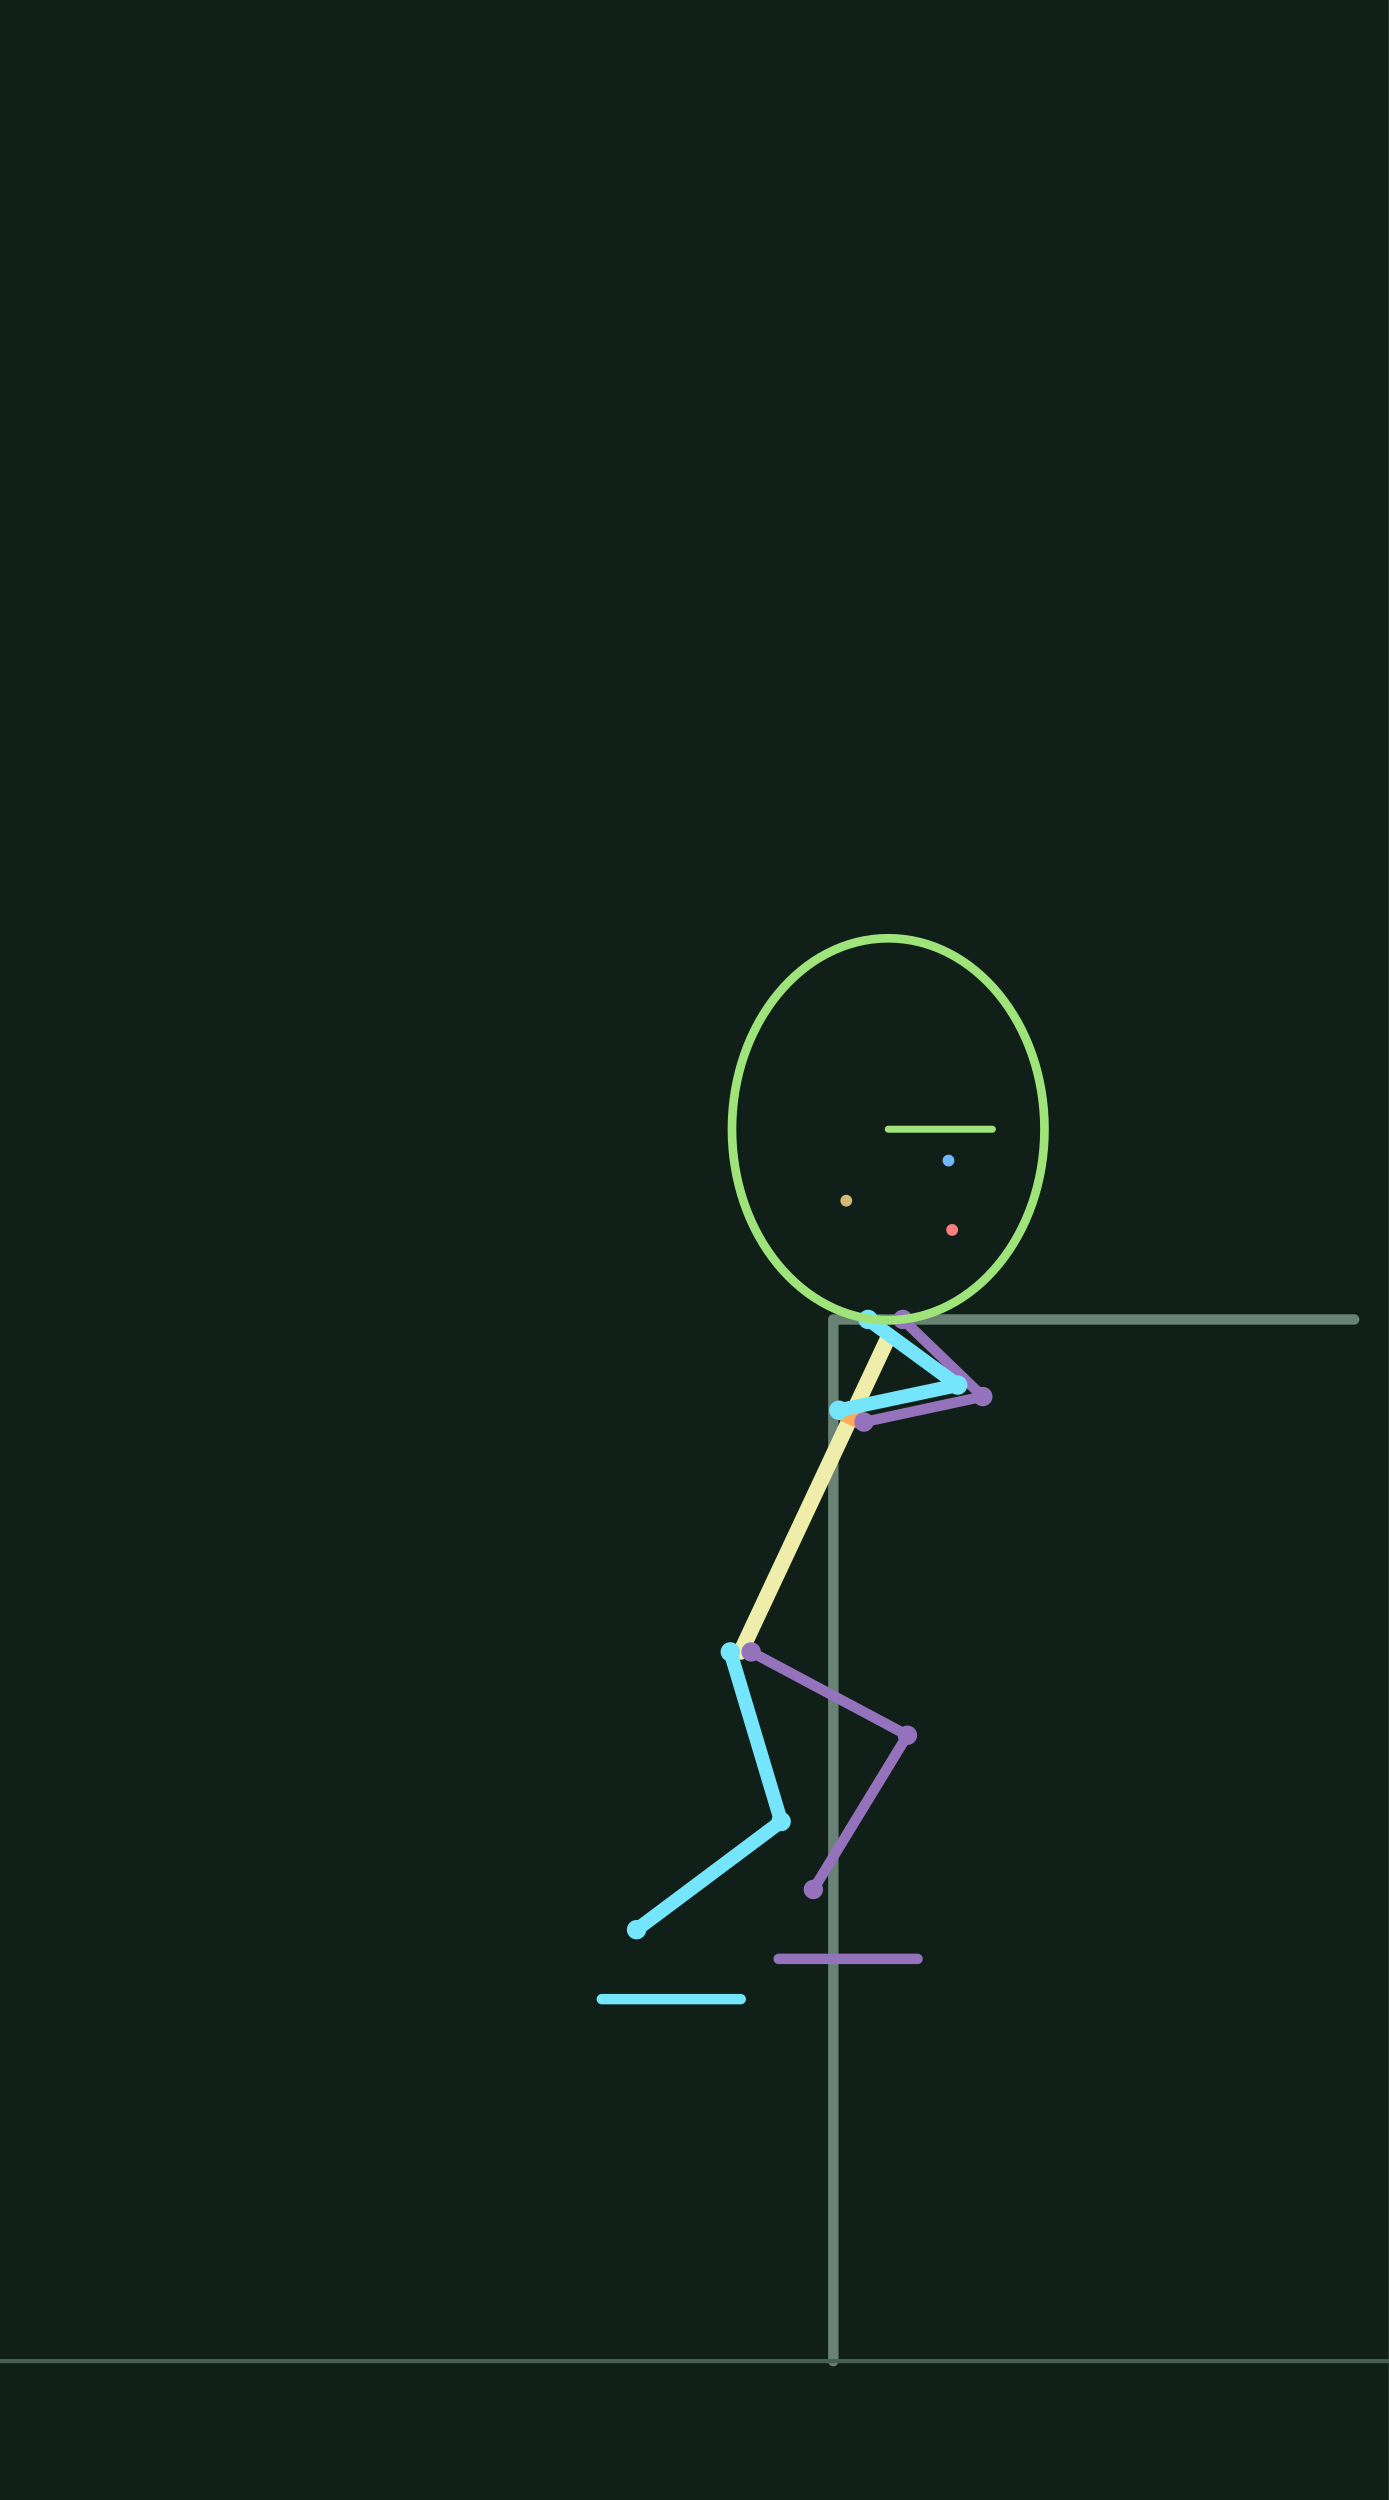
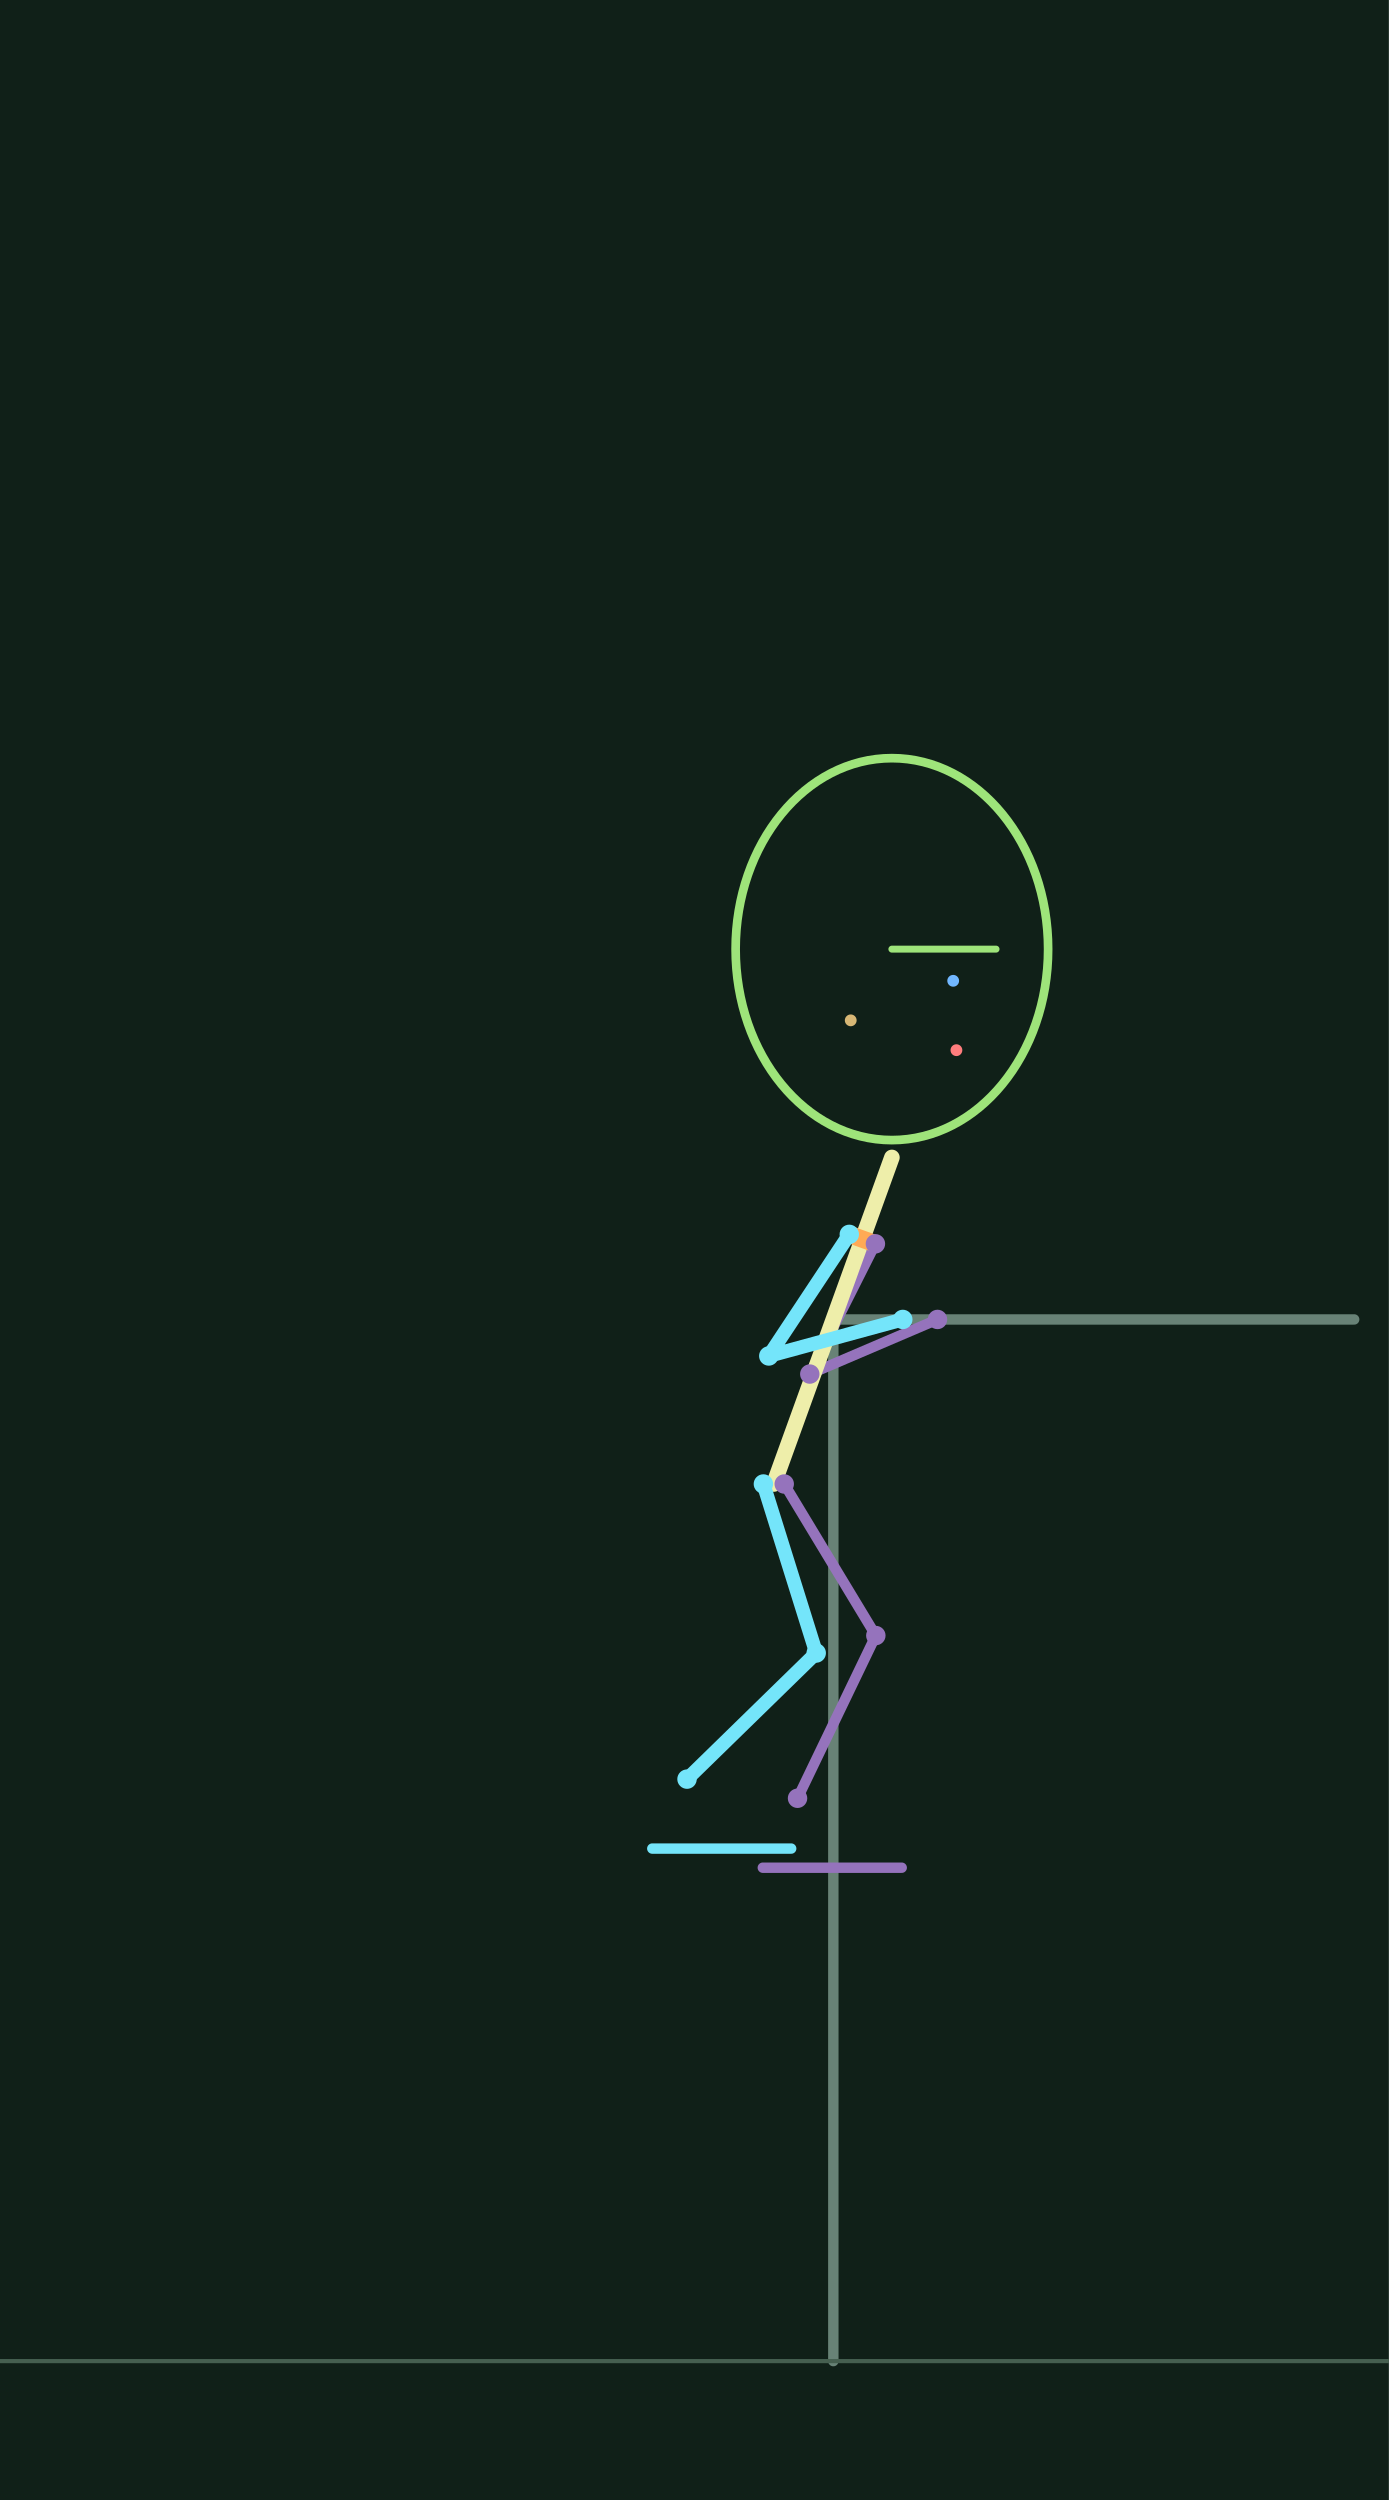
<svg xmlns="http://www.w3.org/2000/svg" width="400" height="720" viewBox="0 0 40 72">
  <rect width="100%" height="100%" fill="#102018" />
  <polyline points="24.000,68.000 24.000,38.000 39.000,38.000" fill="none" stroke="#688276" stroke-width="0.3" stroke-linecap="round" stroke-linejoin="round" />
  <path d="M0 68H40" stroke="#465f50" stroke-width=".12" />
-   <polyline points="21.633,47.575 26.133,49.976 23.425,54.416" fill="none" stroke="#9573bc" stroke-width="0.3" stroke-linecap="round" stroke-linejoin="round" />
-   <polyline points="24.882,40.955 28.304,40.221 26.000,38.000" fill="none" stroke="#9573bc" stroke-width="0.3" stroke-linecap="round" stroke-linejoin="round" />
-   <polyline points="21.333,47.575 25.581,38.522" fill="none" stroke="#eeeeaa" stroke-width="0.45" stroke-linecap="round" stroke-linejoin="round" />
-   <polyline points="24.157,40.615 24.882,40.955" fill="none" stroke="#ffaa55" stroke-width="0.5" stroke-linecap="round" stroke-linejoin="round" />
-   <polyline points="21.033,47.575 22.497,52.460 18.333,55.575" fill="none" stroke="#74e5fa" stroke-width="0.4" stroke-linecap="round" stroke-linejoin="round" />
-   <polyline points="24.157,40.615 27.582,39.891 25.000,38.000" fill="none" stroke="#74e5fa" stroke-width="0.4" stroke-linecap="round" stroke-linejoin="round" />
-   <polyline points="17.333,57.575 19.333,57.575 21.333,57.575" fill="none" stroke="#74e5fa" stroke-width="0.3" stroke-linecap="round" stroke-linejoin="round" />
-   <polyline points="22.425,56.416 24.425,56.416 26.425,56.416" fill="none" stroke="#9573bc" stroke-width="0.3" stroke-linecap="round" stroke-linejoin="round" />
-   <circle cx="21.033" cy="47.575" r=".28" fill="#74e5fa" />
-   <circle cx="22.497" cy="52.460" r=".28" fill="#74e5fa" />
-   <circle cx="18.333" cy="55.575" r=".28" fill="#74e5fa" />
-   <circle cx="24.157" cy="40.615" r=".28" fill="#74e5fa" />
-   <circle cx="27.582" cy="39.891" r=".28" fill="#74e5fa" />
-   <circle cx="25.000" cy="38.000" r=".28" fill="#74e5fa" />
-   <circle cx="21.633" cy="47.575" r=".28" fill="#9573bc" />
-   <circle cx="26.133" cy="49.976" r=".28" fill="#9573bc" />
-   <circle cx="23.425" cy="54.416" r=".28" fill="#9573bc" />
-   <circle cx="24.882" cy="40.955" r=".28" fill="#9573bc" />
-   <circle cx="28.304" cy="40.221" r=".28" fill="#9573bc" />
-   <circle cx="26.000" cy="38.000" r=".28" fill="#9573bc" />
-   <ellipse cx="25.581" cy="32.522" rx="4.5" ry="5.5" fill="none" stroke="#9ee47a" stroke-width=".25" />
-   <circle cx="27.317" cy="33.424" r=".17" fill="#71b7ff" />
-   <circle cx="27.422" cy="35.422" r=".17" fill="#ff7d7d" />
-   <circle cx="24.373" cy="34.580" r=".17" fill="#d7b775" />
-   <polyline points="25.581,32.522 28.581,32.522" fill="none" stroke="#9ee47a" stroke-width="0.2" stroke-linecap="round" stroke-linejoin="round" />
+   <polyline points="22.586,42.739 25.224,47.104 22.969,51.790" fill="none" stroke="#9573bc" stroke-width="0.3" stroke-linecap="round" stroke-linejoin="round" />
+   <polyline points="25.212,35.822 23.322,39.573 27.000,38.000" fill="none" stroke="#9573bc" stroke-width="0.3" stroke-linecap="round" stroke-linejoin="round" />
+   <polyline points="22.286,42.739 25.686,33.335" fill="none" stroke="#eeeeaa" stroke-width="0.45" stroke-linecap="round" stroke-linejoin="round" />
+   <polyline points="24.460,35.550 25.212,35.822" fill="none" stroke="#ffaa55" stroke-width="0.5" stroke-linecap="round" stroke-linejoin="round" />
+   <polyline points="21.986,42.739 23.507,47.607 19.786,51.239" fill="none" stroke="#74e5fa" stroke-width="0.4" stroke-linecap="round" stroke-linejoin="round" />
+   <polyline points="24.460,35.550 22.141,39.052 26.000,38.000" fill="none" stroke="#74e5fa" stroke-width="0.4" stroke-linecap="round" stroke-linejoin="round" />
+   <polyline points="18.786,53.239 20.786,53.239 22.786,53.239" fill="none" stroke="#74e5fa" stroke-width="0.3" stroke-linecap="round" stroke-linejoin="round" />
+   <polyline points="21.969,53.790 23.969,53.790 25.969,53.790" fill="none" stroke="#9573bc" stroke-width="0.3" stroke-linecap="round" stroke-linejoin="round" />
+   <circle cx="21.986" cy="42.739" r=".28" fill="#74e5fa" />
+   <circle cx="23.507" cy="47.607" r=".28" fill="#74e5fa" />
+   <circle cx="19.786" cy="51.239" r=".28" fill="#74e5fa" />
+   <circle cx="24.460" cy="35.550" r=".28" fill="#74e5fa" />
+   <circle cx="22.141" cy="39.052" r=".28" fill="#74e5fa" />
+   <circle cx="26.000" cy="38.000" r=".28" fill="#74e5fa" />
+   <circle cx="22.586" cy="42.739" r=".28" fill="#9573bc" />
+   <circle cx="25.224" cy="47.104" r=".28" fill="#9573bc" />
+   <circle cx="22.969" cy="51.790" r=".28" fill="#9573bc" />
+   <circle cx="25.212" cy="35.822" r=".28" fill="#9573bc" />
+   <circle cx="23.322" cy="39.573" r=".28" fill="#9573bc" />
+   <circle cx="27.000" cy="38.000" r=".28" fill="#9573bc" />
+   <ellipse cx="25.686" cy="27.335" rx="4.5" ry="5.5" fill="none" stroke="#9ee47a" stroke-width=".25" />
+   <circle cx="27.452" cy="28.247" r=".17" fill="#71b7ff" />
+   <circle cx="27.545" cy="30.245" r=".17" fill="#ff7d7d" />
+   <circle cx="24.501" cy="29.386" r=".17" fill="#d7b775" />
+   <polyline points="25.686,27.335 28.686,27.335" fill="none" stroke="#9ee47a" stroke-width="0.2" stroke-linecap="round" stroke-linejoin="round" />
</svg>
